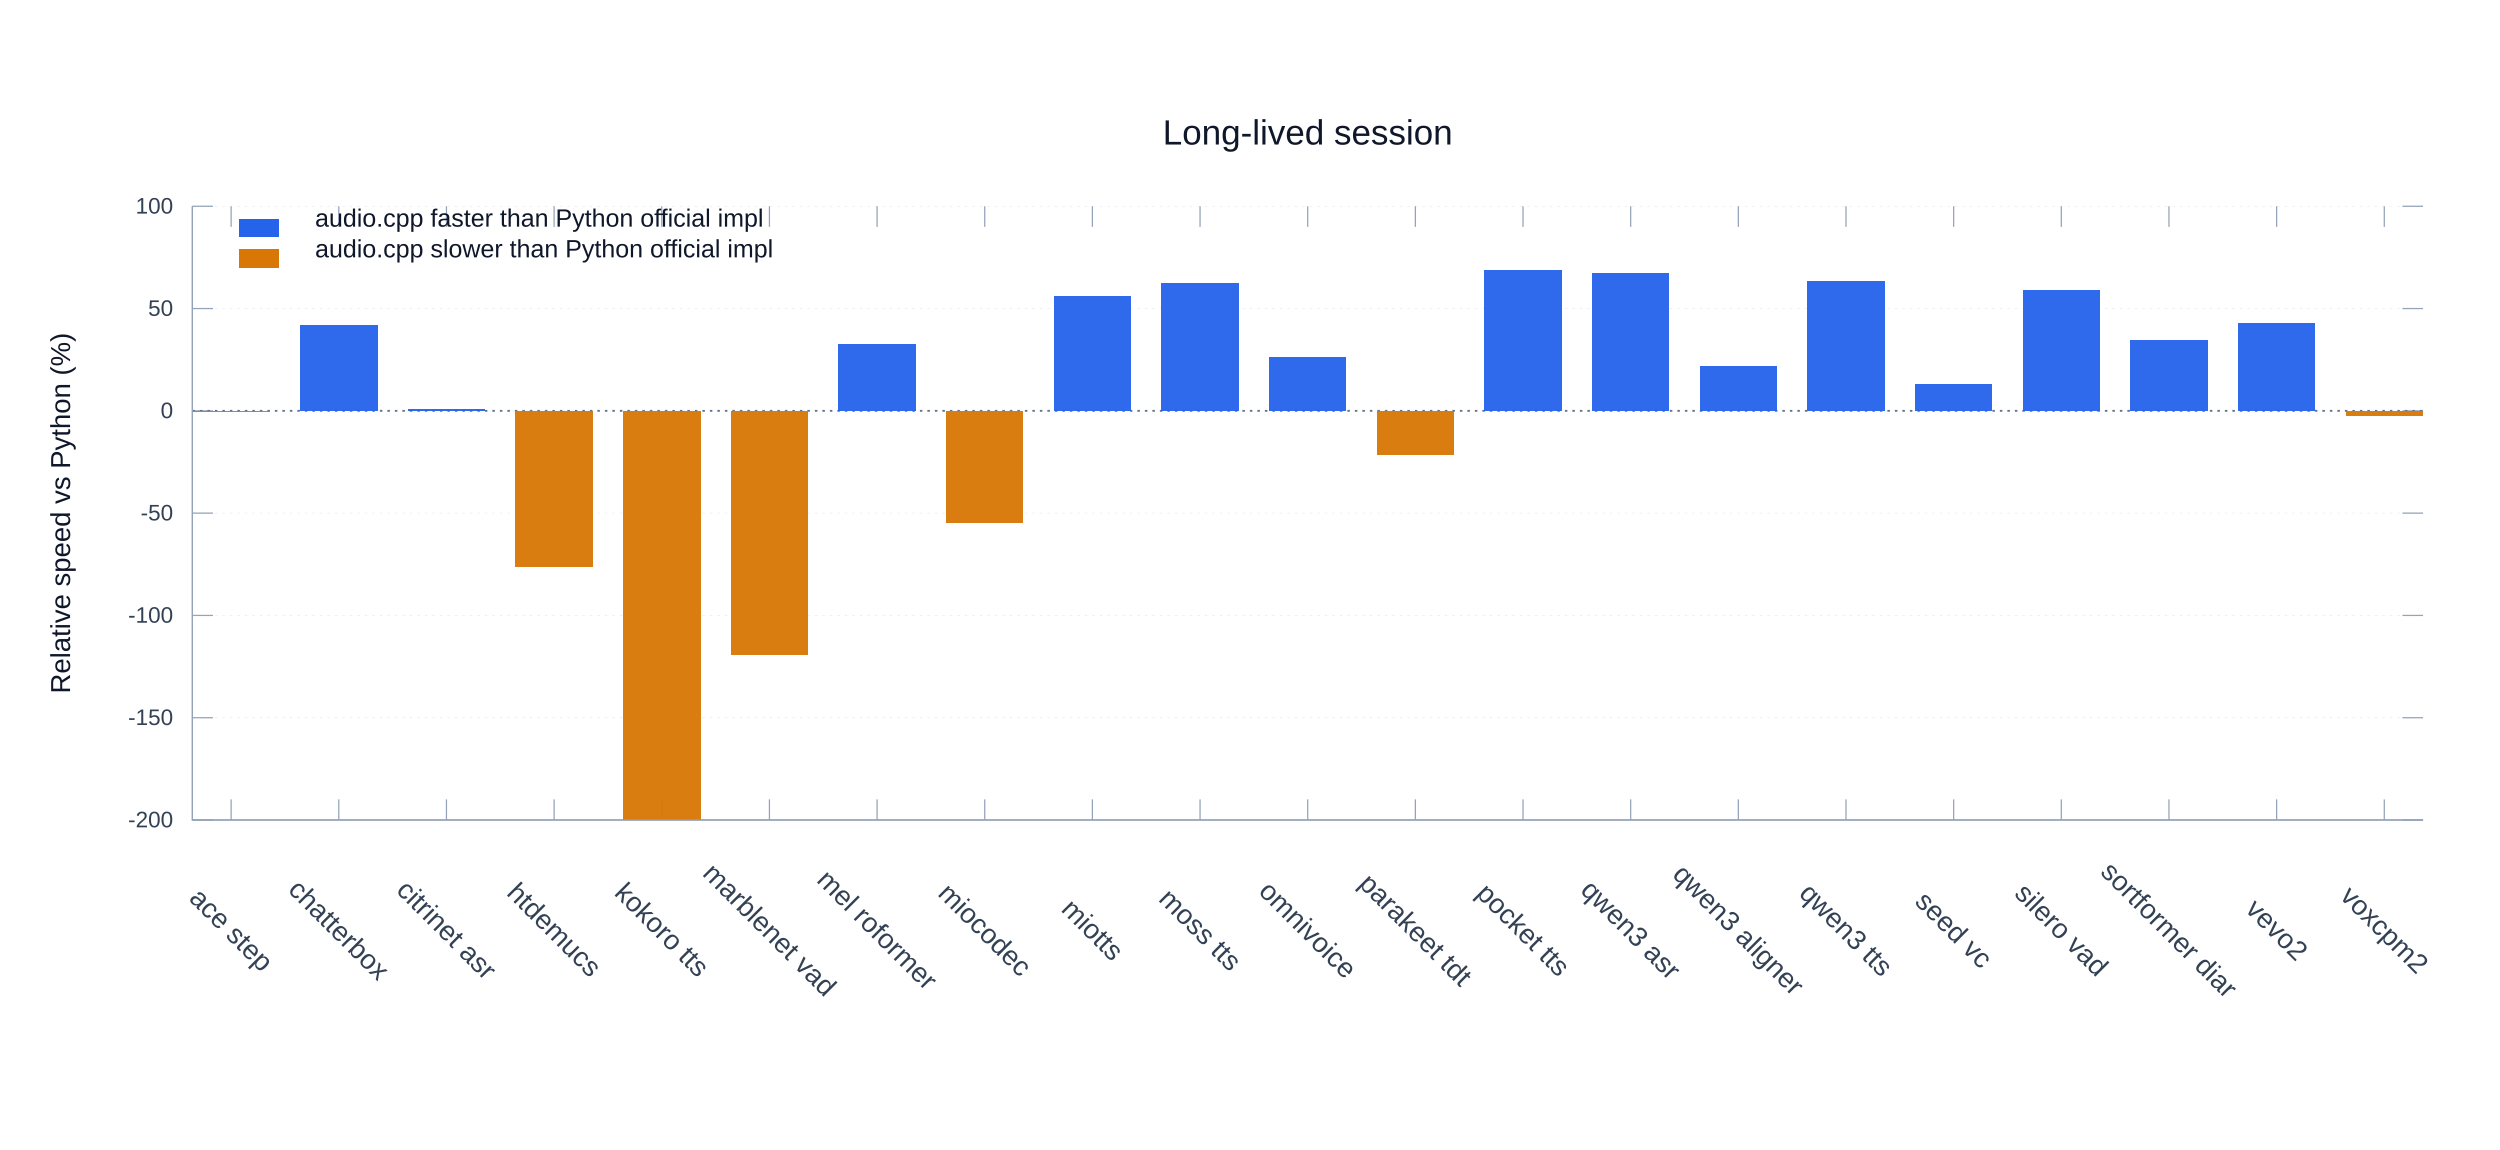
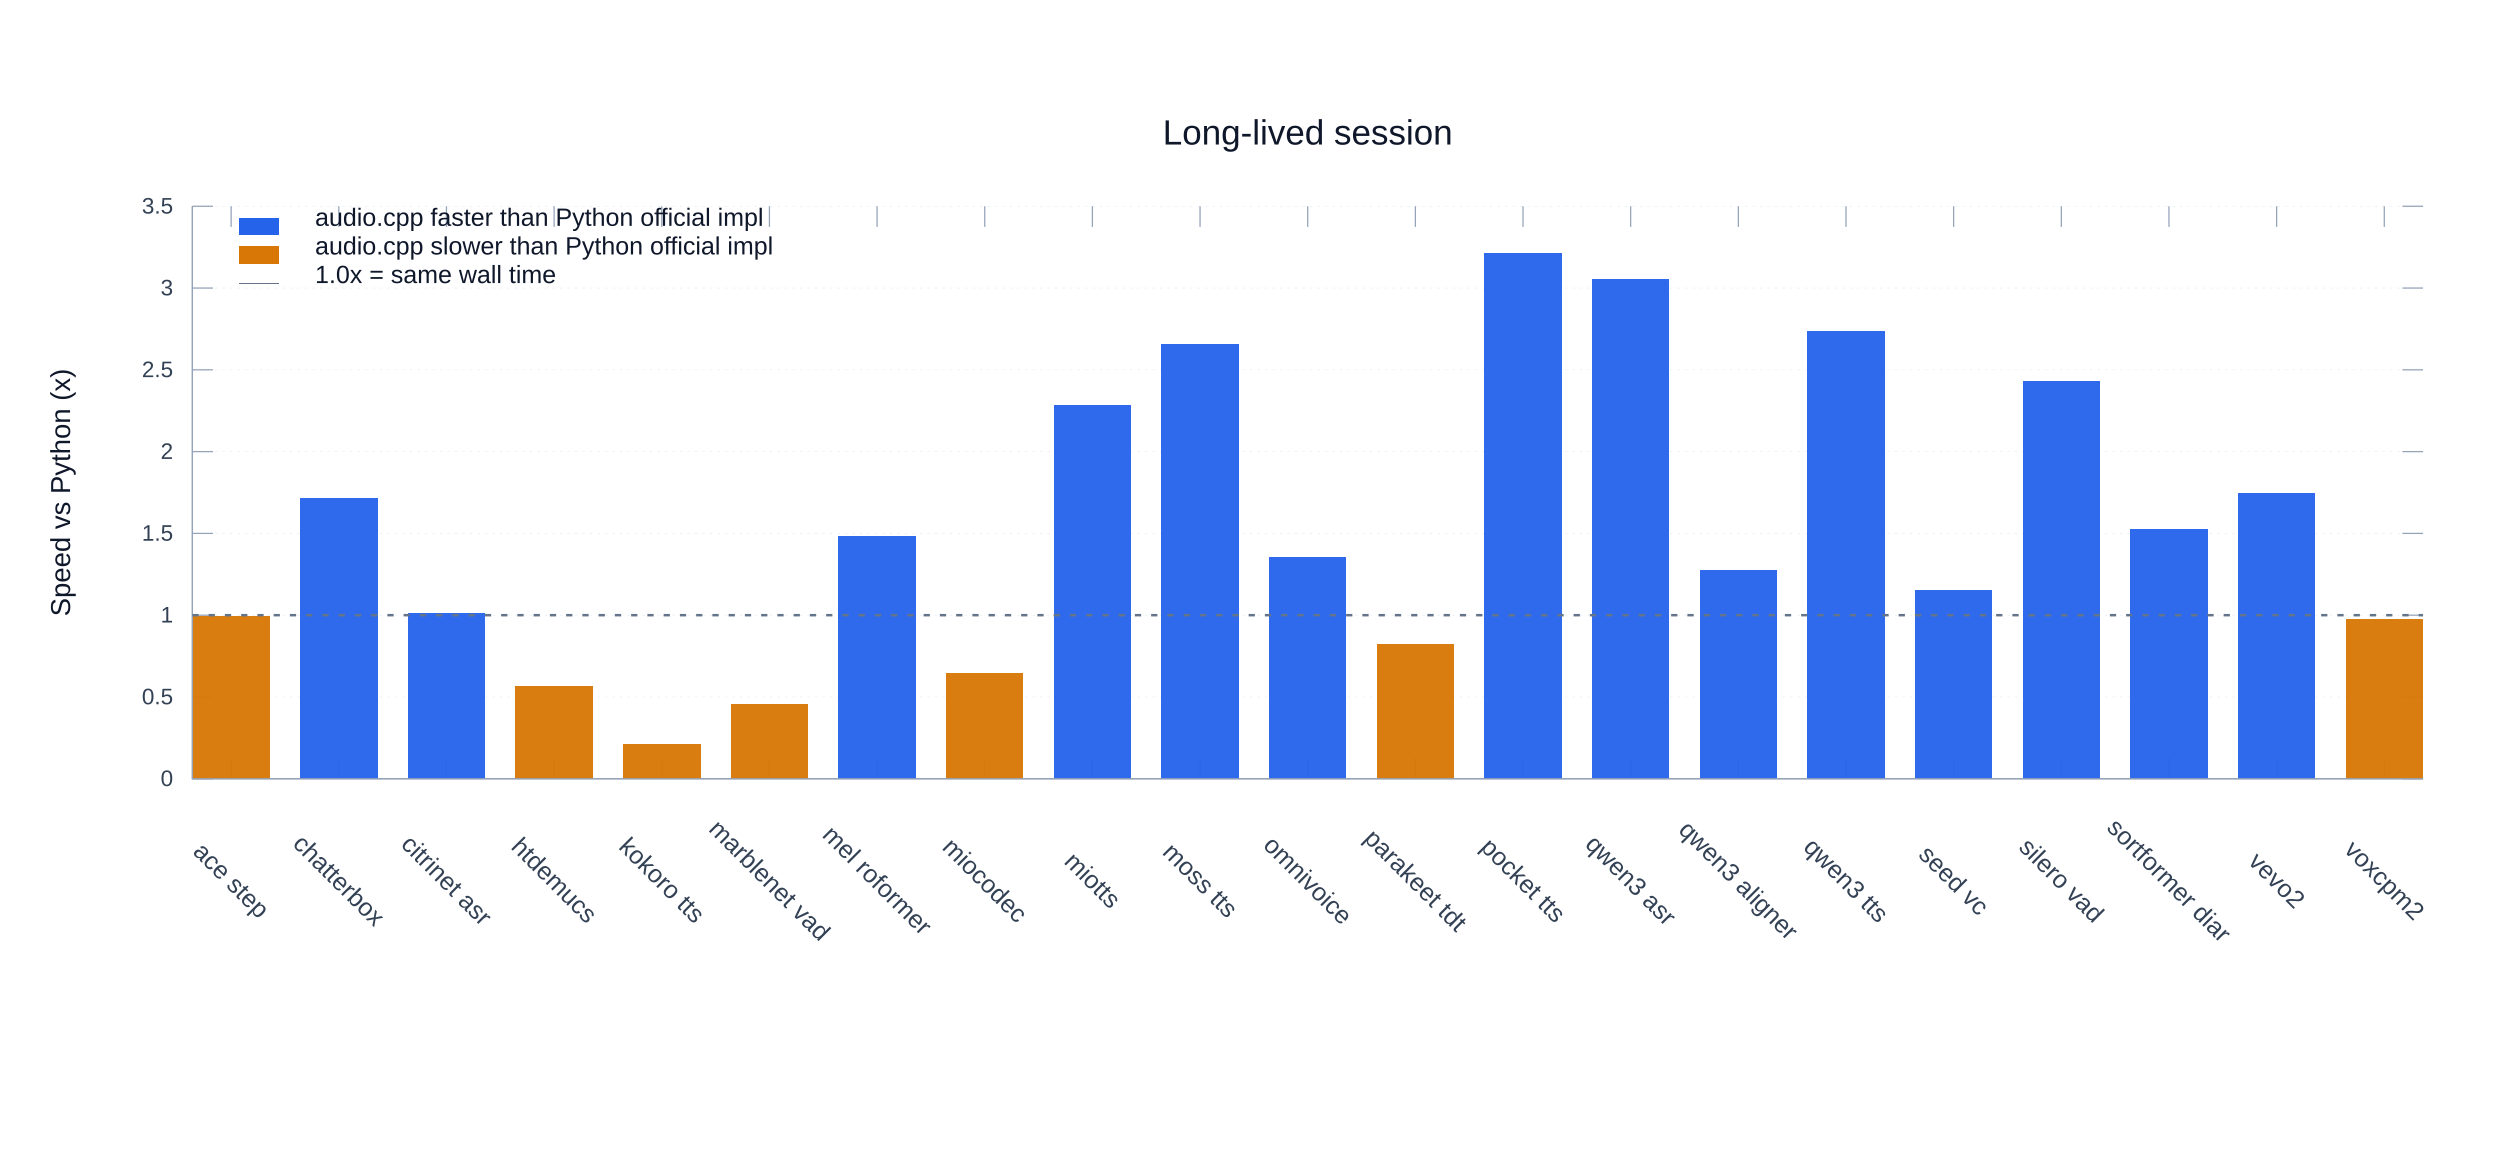
<svg xmlns="http://www.w3.org/2000/svg" xmlns:xlink="http://www.w3.org/1999/xlink" viewBox="0 0 2000 920">
  <g id="gnuplot_canvas">
    <rect x="0" y="0" width="2000" height="920" fill="#ffffff" />
    <defs>
      <circle id="gpDot" r="0.5" stroke-width="0.5" stroke="currentColor" />
      <path id="gpPt0" stroke-width="0.121" stroke="currentColor" d="M-1,0 h2 M0,-1 v2" />
      <path id="gpPt1" stroke-width="0.121" stroke="currentColor" d="M-1,-1 L1,1 M1,-1 L-1,1" />
      <path id="gpPt2" stroke-width="0.121" stroke="currentColor" d="M-1,0 L1,0 M0,-1 L0,1 M-1,-1 L1,1 M-1,1 L1,-1" />
      <rect id="gpPt3" stroke-width="0.121" stroke="currentColor" x="-1" y="-1" width="2" height="2" />
      <rect id="gpPt4" stroke-width="0.121" stroke="currentColor" fill="currentColor" x="-1" y="-1" width="2" height="2" />
      <circle id="gpPt5" stroke-width="0.121" stroke="currentColor" cx="0" cy="0" r="1" />
      <use xlink:href="#gpPt5" id="gpPt6" fill="currentColor" stroke="none" />
      <path id="gpPt7" stroke-width="0.121" stroke="currentColor" d="M0,-1.33 L-1.33,0.67 L1.33,0.67 z" />
      <use xlink:href="#gpPt7" id="gpPt8" fill="currentColor" stroke="none" />
      <use xlink:href="#gpPt7" id="gpPt9" stroke="currentColor" transform="rotate(180)" />
      <use xlink:href="#gpPt9" id="gpPt10" fill="currentColor" stroke="none" />
      <use xlink:href="#gpPt3" id="gpPt11" stroke="currentColor" transform="rotate(45)" />
      <use xlink:href="#gpPt11" id="gpPt12" fill="currentColor" stroke="none" />
      <path id="gpPt13" stroke-width="0.121" stroke="currentColor" d="M0,1.330 L1.265,0.411 L0.782,-1.067 L-0.782,-1.076 L-1.265,0.411 z" />
      <use xlink:href="#gpPt13" id="gpPt14" fill="currentColor" stroke="none" />
      <filter id="textbox" filterUnits="objectBoundingBox" x="0" y="0" height="1" width="1">
        <feFlood flood-color="#FFFFFF" flood-opacity="1" result="bgnd" />
        <feComposite in="SourceGraphic" in2="bgnd" operator="atop" />
      </filter>
      <filter id="greybox" filterUnits="objectBoundingBox" x="0" y="0" height="1" width="1">
        <feFlood flood-color="lightgrey" flood-opacity="1" result="grey" />
        <feComposite in="SourceGraphic" in2="grey" operator="atop" />
      </filter>
    </defs>
    <g fill="none" color="#FFFFFF" stroke="currentColor" stroke-width="1.00" stroke-linecap="butt" stroke-linejoin="miter">
</g>
    <g fill="none" color="black" stroke="currentColor" stroke-width="1.00" stroke-linecap="butt" stroke-linejoin="miter">
</g>
    <g fill="none" color="black" stroke="rgb(148, 163, 184)" stroke-width="0.50" stroke-linecap="butt" stroke-linejoin="miter">
</g>
    <g fill="none" color="gray" stroke="currentColor" stroke-width="0.50" stroke-linecap="butt" stroke-linejoin="miter">
-       <path stroke="rgb(226, 232, 240)" stroke-dasharray="2,4" class="gridline" d="M153.90,656.00 L1938.43,656.00  " />
-     </g>
-     <g fill="none" color="gray" stroke="rgb(226, 232, 240)" stroke-width="1.00" stroke-linecap="butt" stroke-linejoin="miter">
- </g>
-     <g fill="none" color="black" stroke="currentColor" stroke-width="1.00" stroke-linecap="butt" stroke-linejoin="miter">
-       <path stroke="rgb(148, 163, 184)" d="M153.90,656.00 L170.40,656.00 M1938.43,656.00 L1921.93,656.00  " />
-       <g transform="translate(138.51,661.85)" stroke="none" fill="rgb(51,65,85)" font-family="Arial" font-size="18.00" text-anchor="end">
-         <text>-200</text>
-       </g>
-     </g>
-     <g fill="none" color="black" stroke="currentColor" stroke-width="1.00" stroke-linecap="butt" stroke-linejoin="miter">
- </g>
-     <g fill="none" color="black" stroke="rgb(148, 163, 184)" stroke-width="0.50" stroke-linecap="butt" stroke-linejoin="miter">
- </g>
-     <g fill="none" color="gray" stroke="currentColor" stroke-width="0.50" stroke-linecap="butt" stroke-linejoin="miter">
-       <path stroke="rgb(226, 232, 240)" stroke-dasharray="2,4" class="gridline" d="M153.90,574.17 L1938.43,574.17  " />
-     </g>
-     <g fill="none" color="gray" stroke="rgb(226, 232, 240)" stroke-width="1.00" stroke-linecap="butt" stroke-linejoin="miter">
- </g>
-     <g fill="none" color="black" stroke="currentColor" stroke-width="1.00" stroke-linecap="butt" stroke-linejoin="miter">
-       <path stroke="rgb(148, 163, 184)" d="M153.90,574.17 L170.40,574.17 M1938.43,574.17 L1921.93,574.17  " />
-       <g transform="translate(138.51,580.02)" stroke="none" fill="rgb(51,65,85)" font-family="Arial" font-size="18.00" text-anchor="end">
-         <text>-150</text>
-       </g>
-     </g>
-     <g fill="none" color="black" stroke="currentColor" stroke-width="1.00" stroke-linecap="butt" stroke-linejoin="miter">
- </g>
-     <g fill="none" color="black" stroke="rgb(148, 163, 184)" stroke-width="0.50" stroke-linecap="butt" stroke-linejoin="miter">
- </g>
-     <g fill="none" color="gray" stroke="currentColor" stroke-width="0.50" stroke-linecap="butt" stroke-linejoin="miter">
-       <path stroke="rgb(226, 232, 240)" stroke-dasharray="2,4" class="gridline" d="M153.90,492.34 L1938.43,492.34  " />
-     </g>
-     <g fill="none" color="gray" stroke="rgb(226, 232, 240)" stroke-width="1.00" stroke-linecap="butt" stroke-linejoin="miter">
- </g>
-     <g fill="none" color="black" stroke="currentColor" stroke-width="1.00" stroke-linecap="butt" stroke-linejoin="miter">
-       <path stroke="rgb(148, 163, 184)" d="M153.90,492.34 L170.40,492.34 M1938.43,492.34 L1921.93,492.34  " />
-       <g transform="translate(138.51,498.19)" stroke="none" fill="rgb(51,65,85)" font-family="Arial" font-size="18.00" text-anchor="end">
-         <text>-100</text>
-       </g>
-     </g>
-     <g fill="none" color="black" stroke="currentColor" stroke-width="1.00" stroke-linecap="butt" stroke-linejoin="miter">
- </g>
-     <g fill="none" color="black" stroke="rgb(148, 163, 184)" stroke-width="0.50" stroke-linecap="butt" stroke-linejoin="miter">
- </g>
-     <g fill="none" color="gray" stroke="currentColor" stroke-width="0.50" stroke-linecap="butt" stroke-linejoin="miter">
-       <path stroke="rgb(226, 232, 240)" stroke-dasharray="2,4" class="gridline" d="M153.90,410.50 L1938.43,410.50  " />
-     </g>
-     <g fill="none" color="gray" stroke="rgb(226, 232, 240)" stroke-width="1.00" stroke-linecap="butt" stroke-linejoin="miter">
- </g>
-     <g fill="none" color="black" stroke="currentColor" stroke-width="1.00" stroke-linecap="butt" stroke-linejoin="miter">
-       <path stroke="rgb(148, 163, 184)" d="M153.90,410.50 L170.40,410.50 M1938.43,410.50 L1921.93,410.50  " />
-       <g transform="translate(138.51,416.35)" stroke="none" fill="rgb(51,65,85)" font-family="Arial" font-size="18.00" text-anchor="end">
-         <text>-50</text>
-       </g>
-     </g>
-     <g fill="none" color="black" stroke="currentColor" stroke-width="1.00" stroke-linecap="butt" stroke-linejoin="miter">
- </g>
-     <g fill="none" color="black" stroke="rgb(148, 163, 184)" stroke-width="0.50" stroke-linecap="butt" stroke-linejoin="miter">
- </g>
-     <g fill="none" color="gray" stroke="currentColor" stroke-width="0.50" stroke-linecap="butt" stroke-linejoin="miter">
-       <path stroke="rgb(226, 232, 240)" stroke-dasharray="2,4" class="gridline" d="M153.90,328.67 L1938.43,328.67  " />
-     </g>
-     <g fill="none" color="gray" stroke="rgb(226, 232, 240)" stroke-width="1.00" stroke-linecap="butt" stroke-linejoin="miter">
- </g>
-     <g fill="none" color="black" stroke="currentColor" stroke-width="1.00" stroke-linecap="butt" stroke-linejoin="miter">
-       <path stroke="rgb(148, 163, 184)" d="M153.90,328.67 L170.40,328.67 M1938.43,328.67 L1921.93,328.67  " />
-       <g transform="translate(138.51,334.52)" stroke="none" fill="rgb(51,65,85)" font-family="Arial" font-size="18.00" text-anchor="end">
+       <path stroke="rgb(226, 232, 240)" stroke-dasharray="2,4" class="gridline" d="M153.90,623.00 L1938.43,623.00  " />
+     </g>
+     <g fill="none" color="gray" stroke="rgb(226, 232, 240)" stroke-width="1.00" stroke-linecap="butt" stroke-linejoin="miter">
+ </g>
+     <g fill="none" color="black" stroke="currentColor" stroke-width="1.00" stroke-linecap="butt" stroke-linejoin="miter">
+       <path stroke="rgb(148, 163, 184)" d="M153.90,623.00 L170.40,623.00 M1938.43,623.00 L1921.93,623.00  " />
+       <g transform="translate(138.51,628.85)" stroke="none" fill="rgb(51,65,85)" font-family="Arial" font-size="18.00" text-anchor="end">
        <text> 0</text>
      </g>
    </g>
    <g fill="none" color="black" stroke="currentColor" stroke-width="1.00" stroke-linecap="butt" stroke-linejoin="miter">
</g>
    <g fill="none" color="black" stroke="rgb(148, 163, 184)" stroke-width="0.50" stroke-linecap="butt" stroke-linejoin="miter">
</g>
    <g fill="none" color="gray" stroke="currentColor" stroke-width="0.50" stroke-linecap="butt" stroke-linejoin="miter">
-       <path stroke="rgb(226, 232, 240)" stroke-dasharray="2,4" class="gridline" d="M153.90,246.84 L1938.43,246.84  " />
-     </g>
-     <g fill="none" color="gray" stroke="rgb(226, 232, 240)" stroke-width="1.00" stroke-linecap="butt" stroke-linejoin="miter">
- </g>
-     <g fill="none" color="black" stroke="currentColor" stroke-width="1.00" stroke-linecap="butt" stroke-linejoin="miter">
-       <path stroke="rgb(148, 163, 184)" d="M153.90,246.84 L170.40,246.84 M1938.43,246.84 L1921.93,246.84  " />
-       <g transform="translate(138.51,252.69)" stroke="none" fill="rgb(51,65,85)" font-family="Arial" font-size="18.00" text-anchor="end">
-         <text> 50</text>
+       <path stroke="rgb(226, 232, 240)" stroke-dasharray="2,4" class="gridline" d="M153.90,557.57 L1938.43,557.57  " />
+     </g>
+     <g fill="none" color="gray" stroke="rgb(226, 232, 240)" stroke-width="1.00" stroke-linecap="butt" stroke-linejoin="miter">
+ </g>
+     <g fill="none" color="black" stroke="currentColor" stroke-width="1.00" stroke-linecap="butt" stroke-linejoin="miter">
+       <path stroke="rgb(148, 163, 184)" d="M153.90,557.57 L170.40,557.57 M1938.43,557.57 L1921.93,557.57  " />
+       <g transform="translate(138.51,563.42)" stroke="none" fill="rgb(51,65,85)" font-family="Arial" font-size="18.00" text-anchor="end">
+         <text> 0.5</text>
+       </g>
+     </g>
+     <g fill="none" color="black" stroke="currentColor" stroke-width="1.00" stroke-linecap="butt" stroke-linejoin="miter">
+ </g>
+     <g fill="none" color="black" stroke="rgb(148, 163, 184)" stroke-width="0.50" stroke-linecap="butt" stroke-linejoin="miter">
+ </g>
+     <g fill="none" color="gray" stroke="currentColor" stroke-width="0.50" stroke-linecap="butt" stroke-linejoin="miter">
+       <path stroke="rgb(226, 232, 240)" stroke-dasharray="2,4" class="gridline" d="M153.90,492.15 L1938.43,492.15  " />
+     </g>
+     <g fill="none" color="gray" stroke="rgb(226, 232, 240)" stroke-width="1.00" stroke-linecap="butt" stroke-linejoin="miter">
+ </g>
+     <g fill="none" color="black" stroke="currentColor" stroke-width="1.00" stroke-linecap="butt" stroke-linejoin="miter">
+       <path stroke="rgb(148, 163, 184)" d="M153.90,492.15 L170.40,492.15 M1938.43,492.15 L1921.93,492.15  " />
+       <g transform="translate(138.51,498.00)" stroke="none" fill="rgb(51,65,85)" font-family="Arial" font-size="18.00" text-anchor="end">
+         <text> 1</text>
+       </g>
+     </g>
+     <g fill="none" color="black" stroke="currentColor" stroke-width="1.00" stroke-linecap="butt" stroke-linejoin="miter">
+ </g>
+     <g fill="none" color="black" stroke="rgb(148, 163, 184)" stroke-width="0.50" stroke-linecap="butt" stroke-linejoin="miter">
+ </g>
+     <g fill="none" color="gray" stroke="currentColor" stroke-width="0.50" stroke-linecap="butt" stroke-linejoin="miter">
+       <path stroke="rgb(226, 232, 240)" stroke-dasharray="2,4" class="gridline" d="M153.90,426.72 L1938.43,426.72  " />
+     </g>
+     <g fill="none" color="gray" stroke="rgb(226, 232, 240)" stroke-width="1.00" stroke-linecap="butt" stroke-linejoin="miter">
+ </g>
+     <g fill="none" color="black" stroke="currentColor" stroke-width="1.00" stroke-linecap="butt" stroke-linejoin="miter">
+       <path stroke="rgb(148, 163, 184)" d="M153.90,426.72 L170.40,426.72 M1938.43,426.72 L1921.93,426.72  " />
+       <g transform="translate(138.51,432.57)" stroke="none" fill="rgb(51,65,85)" font-family="Arial" font-size="18.00" text-anchor="end">
+         <text> 1.5</text>
+       </g>
+     </g>
+     <g fill="none" color="black" stroke="currentColor" stroke-width="1.00" stroke-linecap="butt" stroke-linejoin="miter">
+ </g>
+     <g fill="none" color="black" stroke="rgb(148, 163, 184)" stroke-width="0.50" stroke-linecap="butt" stroke-linejoin="miter">
+ </g>
+     <g fill="none" color="gray" stroke="currentColor" stroke-width="0.50" stroke-linecap="butt" stroke-linejoin="miter">
+       <path stroke="rgb(226, 232, 240)" stroke-dasharray="2,4" class="gridline" d="M153.90,361.29 L1938.43,361.29  " />
+     </g>
+     <g fill="none" color="gray" stroke="rgb(226, 232, 240)" stroke-width="1.00" stroke-linecap="butt" stroke-linejoin="miter">
+ </g>
+     <g fill="none" color="black" stroke="currentColor" stroke-width="1.00" stroke-linecap="butt" stroke-linejoin="miter">
+       <path stroke="rgb(148, 163, 184)" d="M153.90,361.29 L170.40,361.29 M1938.43,361.29 L1921.93,361.29  " />
+       <g transform="translate(138.51,367.14)" stroke="none" fill="rgb(51,65,85)" font-family="Arial" font-size="18.00" text-anchor="end">
+         <text> 2</text>
+       </g>
+     </g>
+     <g fill="none" color="black" stroke="currentColor" stroke-width="1.00" stroke-linecap="butt" stroke-linejoin="miter">
+ </g>
+     <g fill="none" color="black" stroke="rgb(148, 163, 184)" stroke-width="0.50" stroke-linecap="butt" stroke-linejoin="miter">
+ </g>
+     <g fill="none" color="gray" stroke="currentColor" stroke-width="0.50" stroke-linecap="butt" stroke-linejoin="miter">
+       <path stroke="rgb(226, 232, 240)" stroke-dasharray="2,4" class="gridline" d="M153.90,295.86 L1938.43,295.86  " />
+     </g>
+     <g fill="none" color="gray" stroke="rgb(226, 232, 240)" stroke-width="1.00" stroke-linecap="butt" stroke-linejoin="miter">
+ </g>
+     <g fill="none" color="black" stroke="currentColor" stroke-width="1.00" stroke-linecap="butt" stroke-linejoin="miter">
+       <path stroke="rgb(148, 163, 184)" d="M153.90,295.86 L170.40,295.86 M1938.43,295.86 L1921.93,295.86  " />
+       <g transform="translate(138.51,301.71)" stroke="none" fill="rgb(51,65,85)" font-family="Arial" font-size="18.00" text-anchor="end">
+         <text> 2.5</text>
+       </g>
+     </g>
+     <g fill="none" color="black" stroke="currentColor" stroke-width="1.00" stroke-linecap="butt" stroke-linejoin="miter">
+ </g>
+     <g fill="none" color="black" stroke="rgb(148, 163, 184)" stroke-width="0.50" stroke-linecap="butt" stroke-linejoin="miter">
+ </g>
+     <g fill="none" color="gray" stroke="currentColor" stroke-width="0.50" stroke-linecap="butt" stroke-linejoin="miter">
+       <path stroke="rgb(226, 232, 240)" stroke-dasharray="2,4" class="gridline" d="M153.90,230.44 L1938.43,230.44  " />
+     </g>
+     <g fill="none" color="gray" stroke="rgb(226, 232, 240)" stroke-width="1.00" stroke-linecap="butt" stroke-linejoin="miter">
+ </g>
+     <g fill="none" color="black" stroke="currentColor" stroke-width="1.00" stroke-linecap="butt" stroke-linejoin="miter">
+       <path stroke="rgb(148, 163, 184)" d="M153.90,230.44 L170.40,230.44 M1938.43,230.44 L1921.93,230.44  " />
+       <g transform="translate(138.51,236.29)" stroke="none" fill="rgb(51,65,85)" font-family="Arial" font-size="18.00" text-anchor="end">
+         <text> 3</text>
      </g>
    </g>
    <g fill="none" color="black" stroke="currentColor" stroke-width="1.00" stroke-linecap="butt" stroke-linejoin="miter">
</g>
    <g fill="none" color="black" stroke="rgb(148, 163, 184)" stroke-width="0.50" stroke-linecap="butt" stroke-linejoin="miter">
</g>
    <g fill="none" color="gray" stroke="currentColor" stroke-width="0.50" stroke-linecap="butt" stroke-linejoin="miter">
      <path stroke="rgb(226, 232, 240)" stroke-dasharray="2,4" class="gridline" d="M153.90,165.01 L1938.43,165.01  " />
    </g>
    <g fill="none" color="gray" stroke="rgb(226, 232, 240)" stroke-width="1.00" stroke-linecap="butt" stroke-linejoin="miter">
</g>
    <g fill="none" color="black" stroke="currentColor" stroke-width="1.00" stroke-linecap="butt" stroke-linejoin="miter">
      <path stroke="rgb(148, 163, 184)" d="M153.90,165.01 L170.40,165.01 M1938.43,165.01 L1921.93,165.01  " />
      <g transform="translate(138.51,170.86)" stroke="none" fill="rgb(51,65,85)" font-family="Arial" font-size="18.00" text-anchor="end">
-         <text> 100</text>
-       </g>
-     </g>
-     <g fill="none" color="black" stroke="currentColor" stroke-width="1.00" stroke-linecap="butt" stroke-linejoin="miter">
-       <path stroke="rgb(148, 163, 184)" d="M184.91,656.00 L184.91,639.50 M184.91,165.01 L184.91,181.51  " />
-       <g transform="translate(179.85,749.05) rotate(45)" stroke="none" fill="rgb(51,65,85)" font-family="Arial" font-size="22.00" text-anchor="middle">
+         <text> 3.5</text>
+       </g>
+     </g>
+     <g fill="none" color="black" stroke="currentColor" stroke-width="1.00" stroke-linecap="butt" stroke-linejoin="miter">
+       <path stroke="rgb(148, 163, 184)" d="M184.91,623.00 L184.91,606.50 M184.91,165.01 L184.91,181.51  " />
+       <g transform="translate(180.31,708.99) rotate(45)" stroke="none" fill="rgb(51,65,85)" font-family="Arial" font-size="20.00" text-anchor="middle">
        <text>ace step</text>
      </g>
    </g>
    <g fill="none" color="black" stroke="currentColor" stroke-width="1.00" stroke-linecap="butt" stroke-linejoin="miter">
-       <path stroke="rgb(148, 163, 184)" d="M271.03,656.00 L271.03,639.50 M271.03,165.01 L271.03,181.51  " />
-       <g transform="translate(265.97,749.05) rotate(45)" stroke="none" fill="rgb(51,65,85)" font-family="Arial" font-size="22.00" text-anchor="middle">
+       <path stroke="rgb(148, 163, 184)" d="M271.03,623.00 L271.03,606.50 M271.03,165.01 L271.03,181.51  " />
+       <g transform="translate(266.43,708.99) rotate(45)" stroke="none" fill="rgb(51,65,85)" font-family="Arial" font-size="20.00" text-anchor="middle">
        <text>chatterbox</text>
      </g>
    </g>
    <g fill="none" color="black" stroke="currentColor" stroke-width="1.00" stroke-linecap="butt" stroke-linejoin="miter">
-       <path stroke="rgb(148, 163, 184)" d="M357.16,656.00 L357.16,639.50 M357.16,165.01 L357.16,181.51  " />
-       <g transform="translate(352.10,749.05) rotate(45)" stroke="none" fill="rgb(51,65,85)" font-family="Arial" font-size="22.00" text-anchor="middle">
+       <path stroke="rgb(148, 163, 184)" d="M357.16,623.00 L357.16,606.50 M357.16,165.01 L357.16,181.51  " />
+       <g transform="translate(352.56,708.99) rotate(45)" stroke="none" fill="rgb(51,65,85)" font-family="Arial" font-size="20.00" text-anchor="middle">
        <text>citrinet asr</text>
      </g>
    </g>
    <g fill="none" color="black" stroke="currentColor" stroke-width="1.00" stroke-linecap="butt" stroke-linejoin="miter">
-       <path stroke="rgb(148, 163, 184)" d="M443.28,656.00 L443.28,639.50 M443.28,165.01 L443.28,181.51  " />
-       <g transform="translate(438.22,749.05) rotate(45)" stroke="none" fill="rgb(51,65,85)" font-family="Arial" font-size="22.00" text-anchor="middle">
+       <path stroke="rgb(148, 163, 184)" d="M443.28,623.00 L443.28,606.50 M443.28,165.01 L443.28,181.51  " />
+       <g transform="translate(438.68,708.99) rotate(45)" stroke="none" fill="rgb(51,65,85)" font-family="Arial" font-size="20.00" text-anchor="middle">
        <text>htdemucs</text>
      </g>
    </g>
    <g fill="none" color="black" stroke="currentColor" stroke-width="1.00" stroke-linecap="butt" stroke-linejoin="miter">
-       <path stroke="rgb(148, 163, 184)" d="M529.41,656.00 L529.41,639.50 M529.41,165.01 L529.41,181.51  " />
-       <g transform="translate(524.35,749.05) rotate(45)" stroke="none" fill="rgb(51,65,85)" font-family="Arial" font-size="22.00" text-anchor="middle">
+       <path stroke="rgb(148, 163, 184)" d="M529.41,623.00 L529.41,606.50 M529.41,165.01 L529.41,181.51  " />
+       <g transform="translate(524.81,708.99) rotate(45)" stroke="none" fill="rgb(51,65,85)" font-family="Arial" font-size="20.00" text-anchor="middle">
        <text>kokoro tts</text>
      </g>
    </g>
    <g fill="none" color="black" stroke="currentColor" stroke-width="1.00" stroke-linecap="butt" stroke-linejoin="miter">
-       <path stroke="rgb(148, 163, 184)" d="M615.54,656.00 L615.54,639.50 M615.54,165.01 L615.54,181.51  " />
-       <g transform="translate(610.48,749.05) rotate(45)" stroke="none" fill="rgb(51,65,85)" font-family="Arial" font-size="22.00" text-anchor="middle">
+       <path stroke="rgb(148, 163, 184)" d="M615.54,623.00 L615.54,606.50 M615.54,165.01 L615.54,181.51  " />
+       <g transform="translate(610.94,708.99) rotate(45)" stroke="none" fill="rgb(51,65,85)" font-family="Arial" font-size="20.00" text-anchor="middle">
        <text>marblenet vad</text>
      </g>
    </g>
    <g fill="none" color="black" stroke="currentColor" stroke-width="1.00" stroke-linecap="butt" stroke-linejoin="miter">
-       <path stroke="rgb(148, 163, 184)" d="M701.66,656.00 L701.66,639.50 M701.66,165.01 L701.66,181.51  " />
-       <g transform="translate(696.60,749.05) rotate(45)" stroke="none" fill="rgb(51,65,85)" font-family="Arial" font-size="22.00" text-anchor="middle">
+       <path stroke="rgb(148, 163, 184)" d="M701.66,623.00 L701.66,606.50 M701.66,165.01 L701.66,181.51  " />
+       <g transform="translate(697.06,708.99) rotate(45)" stroke="none" fill="rgb(51,65,85)" font-family="Arial" font-size="20.00" text-anchor="middle">
        <text>mel roformer</text>
      </g>
    </g>
    <g fill="none" color="black" stroke="currentColor" stroke-width="1.00" stroke-linecap="butt" stroke-linejoin="miter">
-       <path stroke="rgb(148, 163, 184)" d="M787.79,656.00 L787.79,639.50 M787.79,165.01 L787.79,181.51  " />
-       <g transform="translate(782.73,749.05) rotate(45)" stroke="none" fill="rgb(51,65,85)" font-family="Arial" font-size="22.00" text-anchor="middle">
+       <path stroke="rgb(148, 163, 184)" d="M787.79,623.00 L787.79,606.50 M787.79,165.01 L787.79,181.51  " />
+       <g transform="translate(783.19,708.99) rotate(45)" stroke="none" fill="rgb(51,65,85)" font-family="Arial" font-size="20.00" text-anchor="middle">
        <text>miocodec</text>
      </g>
    </g>
    <g fill="none" color="black" stroke="currentColor" stroke-width="1.00" stroke-linecap="butt" stroke-linejoin="miter">
-       <path stroke="rgb(148, 163, 184)" d="M873.91,656.00 L873.91,639.50 M873.91,165.01 L873.91,181.51  " />
-       <g transform="translate(868.85,749.05) rotate(45)" stroke="none" fill="rgb(51,65,85)" font-family="Arial" font-size="22.00" text-anchor="middle">
+       <path stroke="rgb(148, 163, 184)" d="M873.91,623.00 L873.91,606.50 M873.91,165.01 L873.91,181.51  " />
+       <g transform="translate(869.31,708.99) rotate(45)" stroke="none" fill="rgb(51,65,85)" font-family="Arial" font-size="20.00" text-anchor="middle">
        <text>miotts</text>
      </g>
    </g>
    <g fill="none" color="black" stroke="currentColor" stroke-width="1.00" stroke-linecap="butt" stroke-linejoin="miter">
-       <path stroke="rgb(148, 163, 184)" d="M960.04,656.00 L960.04,639.50 M960.04,165.01 L960.04,181.51  " />
-       <g transform="translate(954.98,749.05) rotate(45)" stroke="none" fill="rgb(51,65,85)" font-family="Arial" font-size="22.00" text-anchor="middle">
+       <path stroke="rgb(148, 163, 184)" d="M960.04,623.00 L960.04,606.50 M960.04,165.01 L960.04,181.51  " />
+       <g transform="translate(955.44,708.99) rotate(45)" stroke="none" fill="rgb(51,65,85)" font-family="Arial" font-size="20.00" text-anchor="middle">
        <text>moss tts</text>
      </g>
    </g>
    <g fill="none" color="black" stroke="currentColor" stroke-width="1.00" stroke-linecap="butt" stroke-linejoin="miter">
-       <path stroke="rgb(148, 163, 184)" d="M1046.17,656.00 L1046.17,639.50 M1046.17,165.01 L1046.17,181.51  " />
-       <g transform="translate(1041.11,749.05) rotate(45)" stroke="none" fill="rgb(51,65,85)" font-family="Arial" font-size="22.00" text-anchor="middle">
+       <path stroke="rgb(148, 163, 184)" d="M1046.17,623.00 L1046.17,606.50 M1046.17,165.01 L1046.17,181.51  " />
+       <g transform="translate(1041.57,708.99) rotate(45)" stroke="none" fill="rgb(51,65,85)" font-family="Arial" font-size="20.00" text-anchor="middle">
        <text>omnivoice</text>
      </g>
    </g>
    <g fill="none" color="black" stroke="currentColor" stroke-width="1.00" stroke-linecap="butt" stroke-linejoin="miter">
-       <path stroke="rgb(148, 163, 184)" d="M1132.29,656.00 L1132.29,639.50 M1132.29,165.01 L1132.29,181.51  " />
-       <g transform="translate(1127.23,749.05) rotate(45)" stroke="none" fill="rgb(51,65,85)" font-family="Arial" font-size="22.00" text-anchor="middle">
+       <path stroke="rgb(148, 163, 184)" d="M1132.29,623.00 L1132.29,606.50 M1132.29,165.01 L1132.29,181.51  " />
+       <g transform="translate(1127.69,708.99) rotate(45)" stroke="none" fill="rgb(51,65,85)" font-family="Arial" font-size="20.00" text-anchor="middle">
        <text>parakeet tdt</text>
      </g>
    </g>
    <g fill="none" color="black" stroke="currentColor" stroke-width="1.00" stroke-linecap="butt" stroke-linejoin="miter">
-       <path stroke="rgb(148, 163, 184)" d="M1218.42,656.00 L1218.42,639.50 M1218.42,165.01 L1218.42,181.51  " />
-       <g transform="translate(1213.36,749.05) rotate(45)" stroke="none" fill="rgb(51,65,85)" font-family="Arial" font-size="22.00" text-anchor="middle">
+       <path stroke="rgb(148, 163, 184)" d="M1218.42,623.00 L1218.42,606.50 M1218.42,165.01 L1218.42,181.51  " />
+       <g transform="translate(1213.82,708.99) rotate(45)" stroke="none" fill="rgb(51,65,85)" font-family="Arial" font-size="20.00" text-anchor="middle">
        <text>pocket tts</text>
      </g>
    </g>
    <g fill="none" color="black" stroke="currentColor" stroke-width="1.00" stroke-linecap="butt" stroke-linejoin="miter">
-       <path stroke="rgb(148, 163, 184)" d="M1304.54,656.00 L1304.54,639.50 M1304.54,165.01 L1304.54,181.51  " />
-       <g transform="translate(1299.48,749.05) rotate(45)" stroke="none" fill="rgb(51,65,85)" font-family="Arial" font-size="22.00" text-anchor="middle">
+       <path stroke="rgb(148, 163, 184)" d="M1304.54,623.00 L1304.54,606.50 M1304.54,165.01 L1304.54,181.51  " />
+       <g transform="translate(1299.94,708.99) rotate(45)" stroke="none" fill="rgb(51,65,85)" font-family="Arial" font-size="20.00" text-anchor="middle">
        <text>qwen3 asr</text>
      </g>
    </g>
    <g fill="none" color="black" stroke="currentColor" stroke-width="1.00" stroke-linecap="butt" stroke-linejoin="miter">
-       <path stroke="rgb(148, 163, 184)" d="M1390.67,656.00 L1390.67,639.50 M1390.67,165.01 L1390.67,181.51  " />
-       <g transform="translate(1385.61,749.05) rotate(45)" stroke="none" fill="rgb(51,65,85)" font-family="Arial" font-size="22.00" text-anchor="middle">
+       <path stroke="rgb(148, 163, 184)" d="M1390.67,623.00 L1390.67,606.50 M1390.67,165.01 L1390.67,181.51  " />
+       <g transform="translate(1386.07,708.99) rotate(45)" stroke="none" fill="rgb(51,65,85)" font-family="Arial" font-size="20.00" text-anchor="middle">
        <text>qwen3 aligner</text>
      </g>
    </g>
    <g fill="none" color="black" stroke="currentColor" stroke-width="1.00" stroke-linecap="butt" stroke-linejoin="miter">
-       <path stroke="rgb(148, 163, 184)" d="M1476.79,656.00 L1476.79,639.50 M1476.79,165.01 L1476.79,181.51  " />
-       <g transform="translate(1471.73,749.05) rotate(45)" stroke="none" fill="rgb(51,65,85)" font-family="Arial" font-size="22.00" text-anchor="middle">
+       <path stroke="rgb(148, 163, 184)" d="M1476.79,623.00 L1476.79,606.50 M1476.79,165.01 L1476.79,181.51  " />
+       <g transform="translate(1472.19,708.99) rotate(45)" stroke="none" fill="rgb(51,65,85)" font-family="Arial" font-size="20.00" text-anchor="middle">
        <text>qwen3 tts</text>
      </g>
    </g>
    <g fill="none" color="black" stroke="currentColor" stroke-width="1.00" stroke-linecap="butt" stroke-linejoin="miter">
-       <path stroke="rgb(148, 163, 184)" d="M1562.92,656.00 L1562.92,639.50 M1562.92,165.01 L1562.92,181.51  " />
-       <g transform="translate(1557.86,749.05) rotate(45)" stroke="none" fill="rgb(51,65,85)" font-family="Arial" font-size="22.00" text-anchor="middle">
+       <path stroke="rgb(148, 163, 184)" d="M1562.92,623.00 L1562.92,606.50 M1562.92,165.01 L1562.92,181.51  " />
+       <g transform="translate(1558.32,708.99) rotate(45)" stroke="none" fill="rgb(51,65,85)" font-family="Arial" font-size="20.00" text-anchor="middle">
        <text>seed vc</text>
      </g>
    </g>
    <g fill="none" color="black" stroke="currentColor" stroke-width="1.00" stroke-linecap="butt" stroke-linejoin="miter">
-       <path stroke="rgb(148, 163, 184)" d="M1649.05,656.00 L1649.05,639.50 M1649.05,165.01 L1649.05,181.51  " />
-       <g transform="translate(1643.99,749.05) rotate(45)" stroke="none" fill="rgb(51,65,85)" font-family="Arial" font-size="22.00" text-anchor="middle">
+       <path stroke="rgb(148, 163, 184)" d="M1649.05,623.00 L1649.05,606.50 M1649.05,165.01 L1649.05,181.51  " />
+       <g transform="translate(1644.45,708.99) rotate(45)" stroke="none" fill="rgb(51,65,85)" font-family="Arial" font-size="20.00" text-anchor="middle">
        <text>silero vad</text>
      </g>
    </g>
    <g fill="none" color="black" stroke="currentColor" stroke-width="1.00" stroke-linecap="butt" stroke-linejoin="miter">
-       <path stroke="rgb(148, 163, 184)" d="M1735.17,656.00 L1735.17,639.50 M1735.17,165.01 L1735.17,181.51  " />
-       <g transform="translate(1730.11,749.05) rotate(45)" stroke="none" fill="rgb(51,65,85)" font-family="Arial" font-size="22.00" text-anchor="middle">
+       <path stroke="rgb(148, 163, 184)" d="M1735.17,623.00 L1735.17,606.50 M1735.17,165.01 L1735.17,181.51  " />
+       <g transform="translate(1730.57,708.99) rotate(45)" stroke="none" fill="rgb(51,65,85)" font-family="Arial" font-size="20.00" text-anchor="middle">
        <text>sortformer diar</text>
      </g>
    </g>
    <g fill="none" color="black" stroke="currentColor" stroke-width="1.00" stroke-linecap="butt" stroke-linejoin="miter">
-       <path stroke="rgb(148, 163, 184)" d="M1821.30,656.00 L1821.30,639.50 M1821.30,165.01 L1821.30,181.51  " />
-       <g transform="translate(1816.24,749.05) rotate(45)" stroke="none" fill="rgb(51,65,85)" font-family="Arial" font-size="22.00" text-anchor="middle">
+       <path stroke="rgb(148, 163, 184)" d="M1821.30,623.00 L1821.30,606.50 M1821.30,165.01 L1821.30,181.51  " />
+       <g transform="translate(1816.70,708.99) rotate(45)" stroke="none" fill="rgb(51,65,85)" font-family="Arial" font-size="20.00" text-anchor="middle">
        <text>vevo2</text>
      </g>
    </g>
    <g fill="none" color="black" stroke="currentColor" stroke-width="1.00" stroke-linecap="butt" stroke-linejoin="miter">
-       <path stroke="rgb(148, 163, 184)" d="M1907.42,656.00 L1907.42,639.50 M1907.42,165.01 L1907.42,181.51  " />
-       <g transform="translate(1902.36,749.05) rotate(45)" stroke="none" fill="rgb(51,65,85)" font-family="Arial" font-size="22.00" text-anchor="middle">
+       <path stroke="rgb(148, 163, 184)" d="M1907.42,623.00 L1907.42,606.50 M1907.42,165.01 L1907.42,181.51  " />
+       <g transform="translate(1902.82,708.99) rotate(45)" stroke="none" fill="rgb(51,65,85)" font-family="Arial" font-size="20.00" text-anchor="middle">
        <text>voxcpm2</text>
      </g>
    </g>
    <g fill="none" color="black" stroke="currentColor" stroke-width="1.00" stroke-linecap="butt" stroke-linejoin="miter">
</g>
-     <g fill="none" color="black" stroke="rgb(148, 163, 184)" stroke-width="1.50" stroke-linecap="butt" stroke-linejoin="miter">
- </g>
-     <g fill="none" color="gray" stroke="currentColor" stroke-width="1.50" stroke-linecap="butt" stroke-linejoin="miter">
-       <path stroke="rgb(100, 116, 139)" stroke-dasharray="2,4" d="M153.90,328.67 L1938.43,328.67  " />
-     </g>
-     <g fill="none" color="gray" stroke="rgb(100, 116, 139)" stroke-width="1.00" stroke-linecap="butt" stroke-linejoin="miter">
- </g>
-     <g fill="none" color="black" stroke="currentColor" stroke-width="1.00" stroke-linecap="butt" stroke-linejoin="miter">
-       <path stroke="rgb(148, 163, 184)" d="M153.90,165.01 L153.90,656.00 L1938.43,656.00 M1938.43,165.01 M153.90,165.01  " />
-     </g>
-     <g fill="none" color="black" stroke="currentColor" stroke-width="1.00" stroke-linecap="butt" stroke-linejoin="miter">
-       <g transform="translate(56.05,410.51) rotate(270)" stroke="none" fill="rgb(15,23,42)" font-family="Arial" font-size="22.00" text-anchor="middle">
-         <text>Relative speed vs Python (%)</text>
-       </g>
-     </g>
-     <g fill="none" color="black" stroke="currentColor" stroke-width="1.00" stroke-linecap="butt" stroke-linejoin="miter">
-       <g transform="translate(1046.16,869.28)" stroke="none" fill="black" font-family="Arial" font-size="22.00" text-anchor="middle">
+     <g fill="none" color="black" stroke="currentColor" stroke-width="1.00" stroke-linecap="butt" stroke-linejoin="miter">
+       <path stroke="rgb(148, 163, 184)" d="M153.90,165.01 L153.90,623.00 L1938.43,623.00 M1938.43,165.01 M153.90,165.01  " />
+     </g>
+     <g fill="none" color="black" stroke="currentColor" stroke-width="1.00" stroke-linecap="butt" stroke-linejoin="miter">
+       <g transform="translate(56.05,394.01) rotate(270)" stroke="none" fill="rgb(15,23,42)" font-family="Arial" font-size="22.00" text-anchor="middle">
+         <text>Speed vs Python (x)</text>
+       </g>
+     </g>
+     <g fill="none" color="black" stroke="currentColor" stroke-width="1.00" stroke-linecap="butt" stroke-linejoin="miter">
+       <g transform="translate(1046.16,836.28)" stroke="none" fill="black" font-family="Arial" font-size="22.00" text-anchor="middle">
        <text />
      </g>
    </g>
    <g fill="none" color="black" stroke="currentColor" stroke-width="1.00" stroke-linecap="butt" stroke-linejoin="miter">
</g>
    <g id="gnuplot_plot_1">
      <g fill="none" color="black" stroke="currentColor" stroke-width="1.00" stroke-linecap="butt" stroke-linejoin="miter">
        <g stroke="none" shape-rendering="crispEdges">
-           <polygon fill="rgb( 37,  99, 235)" fill-opacity="0.95" points="240.03,328.67 302.05,328.67 302.05,260.28 240.03,260.28 " />
-           <polygon fill="rgb( 37,  99, 235)" fill-opacity="0.95" points="326.15,328.67 388.17,328.67 388.17,326.83 326.15,326.83 " />
-           <polygon fill="rgb( 37,  99, 235)" fill-opacity="0.95" points="670.66,328.67 732.68,328.67 732.68,275.11 670.66,275.11 " />
-           <polygon fill="rgb( 37,  99, 235)" fill-opacity="0.95" points="842.91,328.67 904.93,328.67 904.93,236.65 842.91,236.65 " />
-           <polygon fill="rgb( 37,  99, 235)" fill-opacity="0.95" points="929.03,328.67 991.05,328.67 991.05,226.62 929.03,226.62 " />
-           <polygon fill="rgb( 37,  99, 235)" fill-opacity="0.95" points="1015.16,328.67 1077.18,328.67 1077.18,285.55 1015.16,285.55 " />
-           <polygon fill="rgb( 37,  99, 235)" fill-opacity="0.95" points="1187.41,328.67 1249.43,328.67 1249.43,215.88 1187.41,215.88 " />
-           <polygon fill="rgb( 37,  99, 235)" fill-opacity="0.95" points="1273.54,328.67 1335.56,328.67 1335.56,218.58 1273.54,218.58 " />
-           <polygon fill="rgb( 37,  99, 235)" fill-opacity="0.95" points="1359.66,328.67 1421.68,328.67 1421.68,293.18 1359.66,293.18 " />
-           <polygon fill="rgb( 37,  99, 235)" fill-opacity="0.95" points="1445.79,328.67 1507.81,328.67 1507.81,224.79 1445.79,224.79 " />
-           <polygon fill="rgb( 37,  99, 235)" fill-opacity="0.95" points="1531.92,328.67 1593.94,328.67 1593.94,307.06 1531.92,307.06 " />
-           <polygon fill="rgb( 37,  99, 235)" fill-opacity="0.95" points="1618.04,328.67 1680.06,328.67 1680.06,232.36 1618.04,232.36 " />
-           <polygon fill="rgb( 37,  99, 235)" fill-opacity="0.95" points="1704.17,328.67 1766.19,328.67 1766.19,272.18 1704.17,272.18 " />
-           <polygon fill="rgb( 37,  99, 235)" fill-opacity="0.95" points="1790.29,328.67 1852.31,328.67 1852.31,258.75 1790.29,258.75 " />
+           <polygon fill="rgb( 37,  99, 235)" fill-opacity="0.95" points="240.03,623.00 302.05,623.00 302.05,398.23 240.03,398.23 " />
+           <polygon fill="rgb( 37,  99, 235)" fill-opacity="0.95" points="326.15,623.00 388.17,623.00 388.17,490.65 326.15,490.65 " />
+           <polygon fill="rgb( 37,  99, 235)" fill-opacity="0.95" points="670.66,623.00 732.68,623.00 732.68,428.48 670.66,428.48 " />
+           <polygon fill="rgb( 37,  99, 235)" fill-opacity="0.95" points="842.91,623.00 904.93,623.00 904.93,324.13 842.91,324.13 " />
+           <polygon fill="rgb( 37,  99, 235)" fill-opacity="0.95" points="929.03,623.00 991.05,623.00 991.05,275.46 929.03,275.46 " />
+           <polygon fill="rgb( 37,  99, 235)" fill-opacity="0.95" points="1015.16,623.00 1077.18,623.00 1077.18,445.35 1015.16,445.35 " />
+           <polygon fill="rgb( 37,  99, 235)" fill-opacity="0.95" points="1187.41,623.00 1249.43,623.00 1249.43,202.09 1187.41,202.09 " />
+           <polygon fill="rgb( 37,  99, 235)" fill-opacity="0.95" points="1273.54,623.00 1335.56,623.00 1335.56,223.31 1273.54,223.31 " />
+           <polygon fill="rgb( 37,  99, 235)" fill-opacity="0.95" points="1359.66,623.00 1421.68,623.00 1421.68,455.93 1359.66,455.93 " />
+           <polygon fill="rgb( 37,  99, 235)" fill-opacity="0.95" points="1445.79,623.00 1507.81,623.00 1507.81,264.78 1445.79,264.78 " />
+           <polygon fill="rgb( 37,  99, 235)" fill-opacity="0.95" points="1531.92,623.00 1593.94,623.00 1593.94,472.23 1531.92,472.23 " />
+           <polygon fill="rgb( 37,  99, 235)" fill-opacity="0.95" points="1618.04,623.00 1680.06,623.00 1680.06,305.06 1618.04,305.06 " />
+           <polygon fill="rgb( 37,  99, 235)" fill-opacity="0.95" points="1704.17,623.00 1766.19,623.00 1766.19,423.18 1704.17,423.18 " />
+           <polygon fill="rgb( 37,  99, 235)" fill-opacity="0.95" points="1790.29,623.00 1852.31,623.00 1852.31,394.55 1790.29,394.55 " />
        </g>
      </g>
    </g>
    <g id="gnuplot_plot_2">
      <g fill="none" color="black" stroke="currentColor" stroke-width="1.00" stroke-linecap="butt" stroke-linejoin="miter">
        <g stroke="none" shape-rendering="crispEdges">
-           <polygon fill="rgb(217, 119,   6)" fill-opacity="0.95" points="153.90,329.41 215.92,329.41 215.92,328.66 153.90,328.66 " />
-           <polygon fill="rgb(217, 119,   6)" fill-opacity="0.95" points="412.28,453.86 474.30,453.86 474.30,328.66 412.28,328.66 " />
-           <polygon fill="rgb(217, 119,   6)" fill-opacity="0.95" points="498.40,656.00 560.42,656.00 560.42,328.66 498.40,328.66 " />
-           <polygon fill="rgb(217, 119,   6)" fill-opacity="0.95" points="584.53,523.91 646.55,523.91 646.55,328.66 584.53,328.66 " />
-           <polygon fill="rgb(217, 119,   6)" fill-opacity="0.95" points="756.78,418.18 818.80,418.18 818.80,328.66 756.78,328.66 " />
-           <polygon fill="rgb(217, 119,   6)" fill-opacity="0.95" points="1101.29,364.17 1163.31,364.17 1163.31,328.66 1101.29,328.66 " />
-           <polygon fill="rgb(217, 119,   6)" fill-opacity="0.95" points="1876.42,332.90 1938.44,332.90 1938.44,328.66 1876.42,328.66 " />
+           <polygon fill="rgb(217, 119,   6)" fill-opacity="0.95" points="153.90,623.00 215.92,623.00 215.92,492.72 153.90,492.72 " />
+           <polygon fill="rgb(217, 119,   6)" fill-opacity="0.95" points="412.28,623.00 474.30,623.00 474.30,548.85 412.28,548.85 " />
+           <polygon fill="rgb(217, 119,   6)" fill-opacity="0.95" points="498.40,623.00 560.42,623.00 560.42,595.19 498.40,595.19 " />
+           <polygon fill="rgb(217, 119,   6)" fill-opacity="0.95" points="584.53,623.00 646.55,623.00 646.55,563.33 584.53,563.33 " />
+           <polygon fill="rgb(217, 119,   6)" fill-opacity="0.95" points="756.78,623.00 818.80,623.00 818.80,538.40 756.78,538.40 " />
+           <polygon fill="rgb(217, 119,   6)" fill-opacity="0.95" points="1101.29,623.00 1163.31,623.00 1163.31,515.46 1101.29,515.46 " />
+           <polygon fill="rgb(217, 119,   6)" fill-opacity="0.95" points="1876.42,623.00 1938.44,623.00 1938.44,495.43 1876.42,495.43 " />
        </g>
      </g>
    </g>
    <g fill="none" color="#FFFFFF" stroke="rgb(217, 119,   6)" stroke-width="2.00" stroke-linecap="butt" stroke-linejoin="miter">
</g>
    <g fill="none" color="black" stroke="currentColor" stroke-width="2.00" stroke-linecap="butt" stroke-linejoin="miter">
</g>
    <g fill="none" color="black" stroke="black" stroke-width="1.00" stroke-linecap="butt" stroke-linejoin="miter">
</g>
    <g fill="none" color="black" stroke="currentColor" stroke-width="1.00" stroke-linecap="butt" stroke-linejoin="miter">
-       <path stroke="rgb(148, 163, 184)" d="M153.90,165.01 L153.90,656.00 L1938.43,656.00 M1938.43,165.01 M153.90,165.01  " />
+       <path stroke="rgb(148, 163, 184)" d="M153.90,165.01 L153.90,623.00 L1938.43,623.00 M1938.43,165.01 M153.90,165.01  " />
    </g>
    <g fill="none" color="black" stroke="currentColor" stroke-width="1.00" stroke-linecap="butt" stroke-linejoin="miter">
      <g stroke="none" shape-rendering="crispEdges">
-         <polygon fill="rgb( 37,  99, 235)" points="191.38,189.56 223.50,189.56 223.50,174.84 191.38,174.84 " />
+         <polygon fill="rgb( 37,  99, 235)" points="191.38,187.91 223.50,187.91 223.50,174.18 191.38,174.18 " />
      </g>
    </g>
    <g fill="none" color="black" stroke="currentColor" stroke-width="1.00" stroke-linecap="butt" stroke-linejoin="miter">
      <g stroke="none" shape-rendering="crispEdges">
-         <polygon fill="rgb(217, 119,   6)" points="191.38,214.11 223.50,214.11 223.50,199.39 191.38,199.39 " />
-         <g transform="translate(252.05,181.33)" stroke="none" fill="rgb(15,23,42)" font-family="Arial" font-size="20.00" text-anchor="start">
+         <polygon fill="rgb(217, 119,   6)" points="191.38,210.81 223.50,210.81 223.50,197.08 191.38,197.08 " />
+       </g>
+     </g>
+     <g fill="none" color="black" stroke="currentColor" stroke-width="1.00" stroke-linecap="butt" stroke-linejoin="miter">
+       <g stroke="none" shape-rendering="crispEdges">
+         <polygon fill="rgb(100, 116, 139)" points="191.38,227.53 223.50,227.53 223.50,226.16 191.38,226.16 " />
+         <g transform="translate(252.05,180.67)" stroke="none" fill="rgb(15,23,42)" font-family="Arial" font-size="20.00" text-anchor="start">
          <text>audio.cpp faster than Python official impl</text>
        </g>
-         <g transform="translate(252.05,205.88)" stroke="none" fill="rgb(15,23,42)" font-family="Arial" font-size="20.00" text-anchor="start">
+         <g transform="translate(252.05,203.57)" stroke="none" fill="rgb(15,23,42)" font-family="Arial" font-size="20.00" text-anchor="start">
          <text>audio.cpp slower than Python official impl</text>
        </g>
-       </g>
-     </g>
+         <g transform="translate(252.05,226.47)" stroke="none" fill="rgb(15,23,42)" font-family="Arial" font-size="20.00" text-anchor="start">
+           <text>1.0x = same wall time</text>
+         </g>
+       </g>
+     </g>
+     <g fill="none" color="black" stroke="rgb( 15,  23,  42)" stroke-width="2.00" stroke-linecap="butt" stroke-linejoin="miter">
+ </g>
+     <g fill="none" color="black" stroke="currentColor" stroke-width="2.00" stroke-linecap="butt" stroke-linejoin="miter">
+       <path stroke="rgb(100, 116, 139)" stroke-dasharray=" 5,8" d="M153.91,492.14 L1938.44,492.14  " />
+     </g>
+     <g fill="none" color="black" stroke="rgb(100, 116, 139)" stroke-width="1.00" stroke-linecap="butt" stroke-linejoin="miter">
+ </g>
    <g fill="none" color="black" stroke="currentColor" stroke-width="1.00" stroke-linecap="butt" stroke-linejoin="miter">
      <g transform="translate(1046.16,115.61)" stroke="none" fill="rgb(15,23,42)" font-family="Arial" font-size="28.00" text-anchor="middle">
        <text>Long-lived session</text>
      </g>
    </g>
    <g fill="none" color="black" stroke="currentColor" stroke-width="1.00" stroke-linecap="butt" stroke-linejoin="miter">
</g>
  </g>
</svg>
